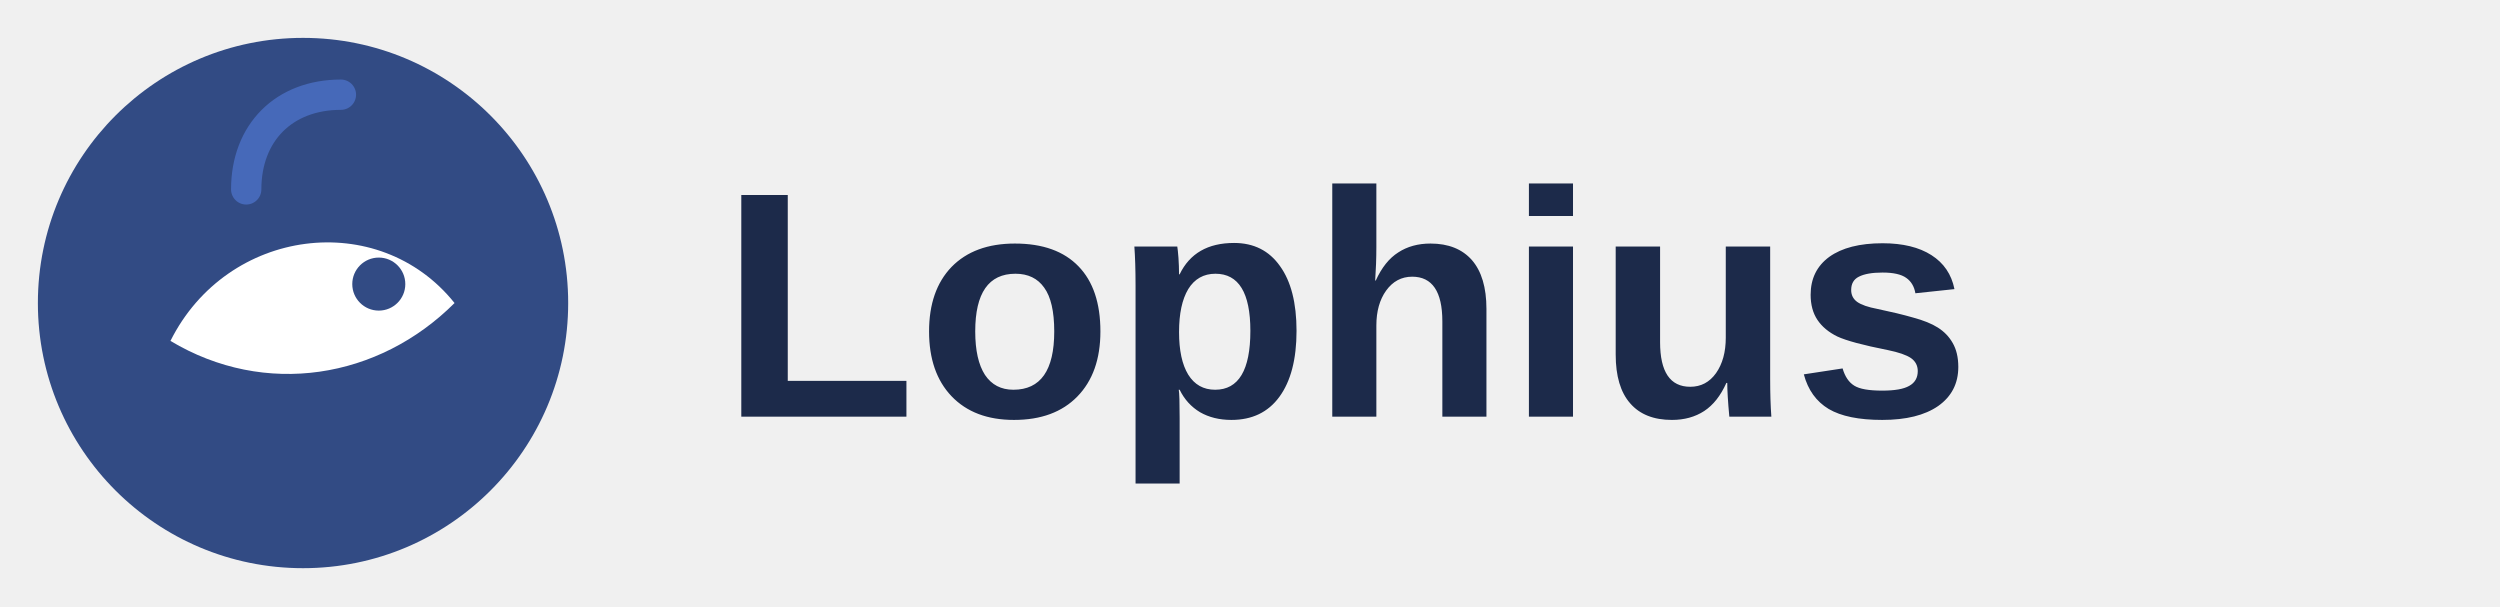
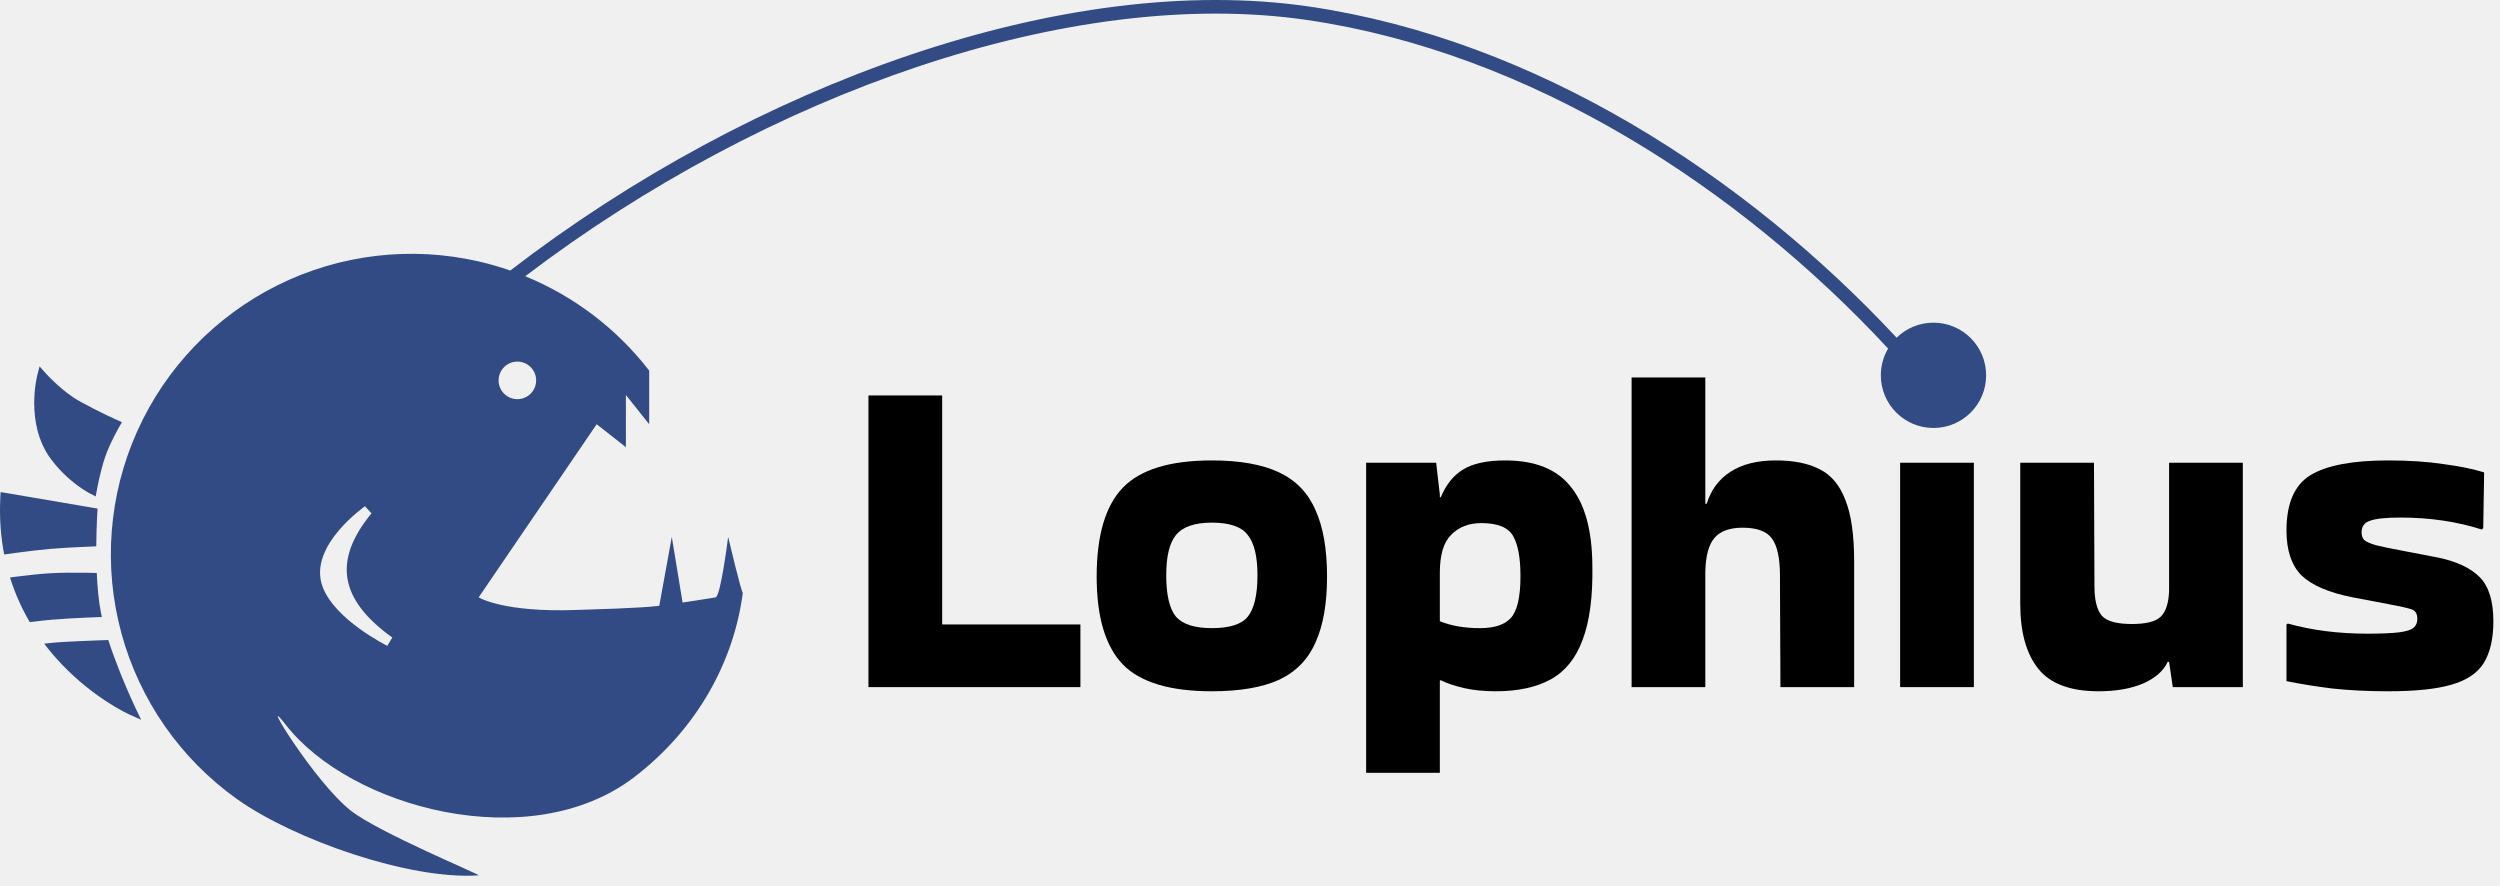
- <svg xmlns="http://www.w3.org/2000/svg" viewBox="0 0 132 32" role="img" aria-label="Lophius (logo provisoire)">
-   <circle cx="16" cy="16" r="14" fill="#324B84" />
-   <path d="M9 18c3-6 11-7 15-2-4 4-10 5-15 2z" fill="#fff" />
-   <circle cx="20" cy="15" r="1.4" fill="#324B84" />
-   <path d="M13 10c0-3 2-5 5-5" stroke="#4669B9" stroke-width="1.6" fill="none" stroke-linecap="round" />
-   <text x="38" y="22" font-family="Montserrat, Arial, sans-serif" font-size="17" font-weight="700" fill="#1C2A4A">Lophius</text>
+ <svg xmlns="http://www.w3.org/2000/svg" width="257" height="91" viewBox="0 0 257 91" fill="none">
+   <path d="M52.454 27.812C77.447 8.565 109.608 -2.982 134.579 0.672C157.936 4.091 179.494 18.104 194.974 34.716C195.95 33.759 197.287 33.169 198.762 33.169C201.751 33.169 204.175 35.593 204.175 38.583C204.175 41.572 201.751 43.996 198.762 43.996C195.772 43.995 193.349 41.572 193.349 38.583C193.349 37.579 193.622 36.639 194.099 35.833C178.765 19.317 157.414 5.429 134.377 2.057C110.134 -1.49 78.706 9.607 53.995 28.397C58.993 30.444 63.398 33.777 66.736 38.098V43.61L64.342 40.607V45.969L61.338 43.61L49.206 61.41C49.258 61.441 51.786 62.971 59.192 62.704C60.944 62.641 65.791 62.53 67.774 62.275L69.061 55.195L70.169 61.938C70.597 61.877 71.016 61.814 71.421 61.752C72.197 61.634 72.924 61.517 73.566 61.41C74.081 61.319 74.84 55.301 74.853 55.195C74.878 55.299 76.258 61.116 76.363 60.916C75.453 68.005 71.654 74.955 65.197 79.892C54.505 88.067 36.023 83.055 29.372 74.502C26.39 70.667 32.307 80.395 36.067 83.337C38.988 85.62 49.5 89.959 49.205 89.987C42.075 90.477 30.2 86.299 24.377 82.155C18.554 78.011 14.348 71.975 12.476 65.078C10.603 58.181 11.18 50.846 14.108 44.327C17.037 37.807 22.136 32.504 28.535 29.322C34.935 26.14 42.24 25.276 49.206 26.875C50.309 27.129 51.393 27.442 52.454 27.812ZM11.133 65.793C11.526 67.015 11.99 68.25 12.43 69.338C12.827 70.322 13.202 71.179 13.476 71.79C13.612 72.094 13.724 72.338 13.802 72.505C13.84 72.588 13.87 72.654 13.89 72.697L13.919 72.758C13.919 72.759 13.921 72.761 13.921 72.761V72.762L14.509 73.992L13.265 73.433L13.264 73.432L13.262 73.431C13.259 73.43 13.255 73.429 13.252 73.427C13.244 73.424 13.232 73.419 13.219 73.413C13.19 73.399 13.15 73.379 13.098 73.353C12.992 73.302 12.839 73.226 12.647 73.124C12.263 72.919 11.717 72.61 11.067 72.191C9.768 71.353 8.044 70.068 6.345 68.286C5.734 67.645 5.126 66.939 4.543 66.168C5.182 66.094 5.786 66.034 6.278 66.005C7.391 65.942 8.622 65.889 9.575 65.851C10.051 65.832 10.458 65.817 10.745 65.807C10.888 65.802 11.003 65.798 11.081 65.795C11.1 65.795 11.118 65.794 11.133 65.793ZM37.516 52.044C37.515 52.045 37.513 52.046 37.512 52.047C37.508 52.05 37.504 52.053 37.498 52.057C37.486 52.066 37.469 52.077 37.448 52.092C37.405 52.124 37.343 52.17 37.266 52.229C37.11 52.347 36.89 52.52 36.633 52.739C36.119 53.175 35.445 53.799 34.812 54.549C33.578 56.013 32.361 58.13 33.153 60.292C33.8 62.057 35.515 63.588 36.98 64.647C37.725 65.185 38.432 65.621 38.952 65.92C39.212 66.07 39.427 66.188 39.577 66.268C39.652 66.308 39.711 66.338 39.752 66.359C39.772 66.369 39.788 66.377 39.799 66.382C39.804 66.385 39.809 66.388 39.811 66.389L39.816 66.392L40.329 65.538C37.545 63.547 36.064 61.546 35.722 59.503C35.382 57.471 36.147 55.253 38.19 52.77L37.517 52.042L37.516 52.044ZM8.875 58.879C9.274 58.885 9.64 58.894 9.947 58.901C10.008 60.294 10.133 61.711 10.364 62.915C10.396 63.082 10.433 63.253 10.472 63.426C10.105 63.439 9.601 63.459 9.032 63.484C7.871 63.534 6.429 63.609 5.328 63.705C4.629 63.765 3.827 63.858 3.06 63.953C2.258 62.588 1.558 61.06 1.029 59.365C1.221 59.339 1.428 59.311 1.644 59.284C2.759 59.142 4.134 58.987 5.206 58.926C6.305 58.864 7.724 58.864 8.875 58.879ZM0.616 50.677L9.588 52.205L10.032 52.281L10.004 52.73C10.004 52.731 10.004 52.733 10.004 52.734C10.004 52.737 10.002 52.742 10.002 52.747C10.001 52.758 10 52.776 9.999 52.798C9.996 52.844 9.992 52.914 9.987 53.002C9.978 53.18 9.966 53.439 9.953 53.761C9.929 54.37 9.903 55.209 9.898 56.165C9.592 56.176 9.23 56.19 8.839 56.207C7.677 56.257 6.236 56.332 5.135 56.427C4.037 56.523 2.685 56.692 1.613 56.837C1.156 56.898 0.747 56.955 0.43 57.001C0.082 55.214 -0.073 53.264 0.033 51.146L0.06 50.584L0.616 50.677ZM4.691 38.364L4.694 38.368C4.697 38.371 4.702 38.376 4.708 38.382C4.72 38.396 4.738 38.416 4.762 38.442C4.81 38.494 4.883 38.571 4.975 38.666C5.161 38.859 5.428 39.127 5.755 39.427C6.412 40.032 7.291 40.754 8.207 41.262C9.161 41.792 10.117 42.271 10.836 42.617C11.195 42.789 11.494 42.929 11.703 43.025C11.807 43.073 11.89 43.11 11.945 43.135C11.972 43.148 11.994 43.157 12.008 43.164C12.014 43.167 12.021 43.17 12.024 43.171C12.026 43.172 12.027 43.172 12.028 43.172V43.173L12.537 43.399L12.259 43.88V43.881C12.258 43.882 12.257 43.883 12.257 43.884L12.218 43.953C12.19 44.001 12.15 44.073 12.101 44.164C12.001 44.345 11.863 44.603 11.71 44.906C11.401 45.516 11.038 46.296 10.798 47.008C10.546 47.755 10.335 48.594 10.187 49.252C10.114 49.58 10.057 49.86 10.018 50.058C9.998 50.157 9.983 50.235 9.973 50.289C9.968 50.315 9.964 50.336 9.962 50.349C9.961 50.355 9.959 50.361 9.959 50.364C9.959 50.365 9.958 50.367 9.958 50.368V50.369L9.84 51.032L9.239 50.726H9.238L9.236 50.725C9.235 50.724 9.232 50.722 9.229 50.721C9.224 50.718 9.216 50.714 9.207 50.709C9.188 50.7 9.161 50.685 9.128 50.666C9.06 50.629 8.963 50.573 8.844 50.501C8.604 50.354 8.268 50.136 7.878 49.842C7.099 49.256 6.095 48.364 5.201 47.144C3.857 45.309 3.525 43.15 3.517 41.487C3.514 40.651 3.592 39.927 3.671 39.412C3.71 39.154 3.75 38.946 3.78 38.802C3.795 38.73 3.808 38.673 3.817 38.634C3.822 38.615 3.825 38.599 3.828 38.588C3.829 38.583 3.831 38.579 3.832 38.576C3.832 38.575 3.833 38.573 3.833 38.572V38.57L4.069 37.664L4.691 38.364ZM53.185 37.173C52.119 37.174 51.255 38.038 51.255 39.104C51.256 40.169 52.12 41.034 53.185 41.035C54.251 41.034 55.115 40.169 55.116 39.104C55.116 38.038 54.252 37.174 53.185 37.173Z" fill="#324B84" />
+   <path d="M111.066 64.194V70.636H89.277V40.653H96.856V64.194H111.066Z" fill="black" />
+   <path d="M112.737 59.268C112.737 55.037 113.637 51.989 115.436 50.126C117.236 48.263 120.284 47.332 124.578 47.332C127.452 47.332 129.757 47.742 131.494 48.563C133.231 49.384 134.478 50.679 135.236 52.447C136.025 54.184 136.42 56.458 136.42 59.268C136.42 62.047 136.025 64.305 135.236 66.042C134.478 67.779 133.231 69.058 131.494 69.879C129.757 70.668 127.452 71.063 124.578 71.063C120.284 71.063 117.236 70.147 115.436 68.315C113.637 66.452 112.737 63.437 112.737 59.268ZM124.578 64.573C126.41 64.573 127.641 64.179 128.273 63.389C128.936 62.568 129.268 61.147 129.268 59.126C129.268 57.2 128.936 55.826 128.273 55.005C127.641 54.153 126.41 53.726 124.578 53.726C122.81 53.726 121.578 54.153 120.884 55.005C120.22 55.826 119.889 57.2 119.889 59.126C119.889 61.147 120.22 62.568 120.884 63.389C121.578 64.179 122.81 64.573 124.578 64.573Z" fill="black" />
+   <path d="M148.015 79.447H140.437V47.569H147.637L148.015 50.837V51.121H148.11C148.647 49.826 149.405 48.879 150.384 48.279C151.394 47.647 152.847 47.332 154.742 47.332C157.805 47.332 160.047 48.232 161.468 50.032C162.92 51.8 163.662 54.484 163.694 58.084C163.757 61.273 163.425 63.831 162.699 65.758C162.004 67.652 160.915 69.01 159.431 69.831C157.947 70.652 156.052 71.063 153.747 71.063C152.547 71.063 151.457 70.952 150.479 70.731C149.531 70.51 148.742 70.242 148.11 69.926L148.015 69.973V79.447ZM152.278 53.774C151.015 53.774 149.989 54.168 149.2 54.958C148.41 55.716 148.015 57.026 148.015 58.889V63.863C149.184 64.337 150.558 64.573 152.136 64.573C153.621 64.573 154.678 64.226 155.31 63.531C155.973 62.805 156.305 61.368 156.305 59.221C156.305 57.358 156.052 55.984 155.547 55.1C155.042 54.216 153.952 53.774 152.278 53.774Z" fill="black" />
+   <path d="M175.307 70.636H167.728V38.806H175.307V51.784H175.449C175.891 50.363 176.696 49.274 177.865 48.516C179.065 47.726 180.628 47.332 182.554 47.332C184.385 47.332 185.885 47.632 187.054 48.232C188.254 48.832 189.138 49.889 189.706 51.405C190.306 52.889 190.606 54.989 190.606 57.705V70.636H183.028L182.98 59.173C182.98 57.405 182.712 56.142 182.175 55.384C181.638 54.626 180.628 54.247 179.144 54.247C177.817 54.247 176.854 54.595 176.254 55.289C175.654 55.984 175.338 57.153 175.307 58.795V70.636Z" fill="black" />
+   <path d="M202.912 70.636H195.333V47.569H202.912V70.636Z" fill="black" />
+   <path d="M215.735 71.063C212.83 71.063 210.762 70.289 209.53 68.742C208.299 67.194 207.683 64.984 207.683 62.11V47.569H215.261L215.309 60.263C215.309 61.684 215.561 62.694 216.067 63.294C216.572 63.863 217.598 64.147 219.145 64.147C220.63 64.147 221.624 63.894 222.13 63.389C222.666 62.852 222.951 61.952 222.982 60.689V47.569H230.561V70.636H223.361L222.982 68.031H222.84C222.43 68.947 221.593 69.689 220.33 70.257C219.067 70.794 217.535 71.063 215.735 71.063Z" fill="black" />
+   <path d="M235.192 64.1C237.655 64.794 240.387 65.142 243.387 65.142C244.839 65.142 245.929 65.094 246.655 65C247.381 64.905 247.871 64.747 248.123 64.526C248.376 64.305 248.502 64.005 248.502 63.626C248.502 63.089 248.297 62.758 247.886 62.631C247.507 62.505 246.734 62.331 245.565 62.11L241.823 61.4C239.424 60.926 237.687 60.184 236.613 59.173C235.571 58.131 235.05 56.584 235.05 54.532C235.05 51.753 235.871 49.858 237.513 48.847C239.187 47.837 241.839 47.332 245.471 47.332C247.65 47.332 249.56 47.458 251.202 47.711C252.876 47.932 254.265 48.216 255.37 48.563L255.276 54.295L255.133 54.437C252.576 53.616 249.781 53.205 246.75 53.205C245.265 53.205 244.223 53.316 243.623 53.537C243.055 53.726 242.771 54.121 242.771 54.721C242.771 55.037 242.85 55.289 243.008 55.479C243.197 55.668 243.608 55.858 244.239 56.047C244.871 56.205 245.865 56.41 247.223 56.663L250.681 57.326C252.607 57.737 254.028 58.416 254.944 59.363C255.86 60.31 256.318 61.81 256.318 63.863C256.318 65.663 255.986 67.1 255.323 68.173C254.66 69.215 253.539 69.957 251.96 70.4C250.413 70.842 248.265 71.063 245.518 71.063C243.434 71.063 241.508 70.968 239.739 70.778C238.002 70.558 236.439 70.305 235.05 70.021V64.194L235.192 64.1Z" fill="black" />
</svg>
